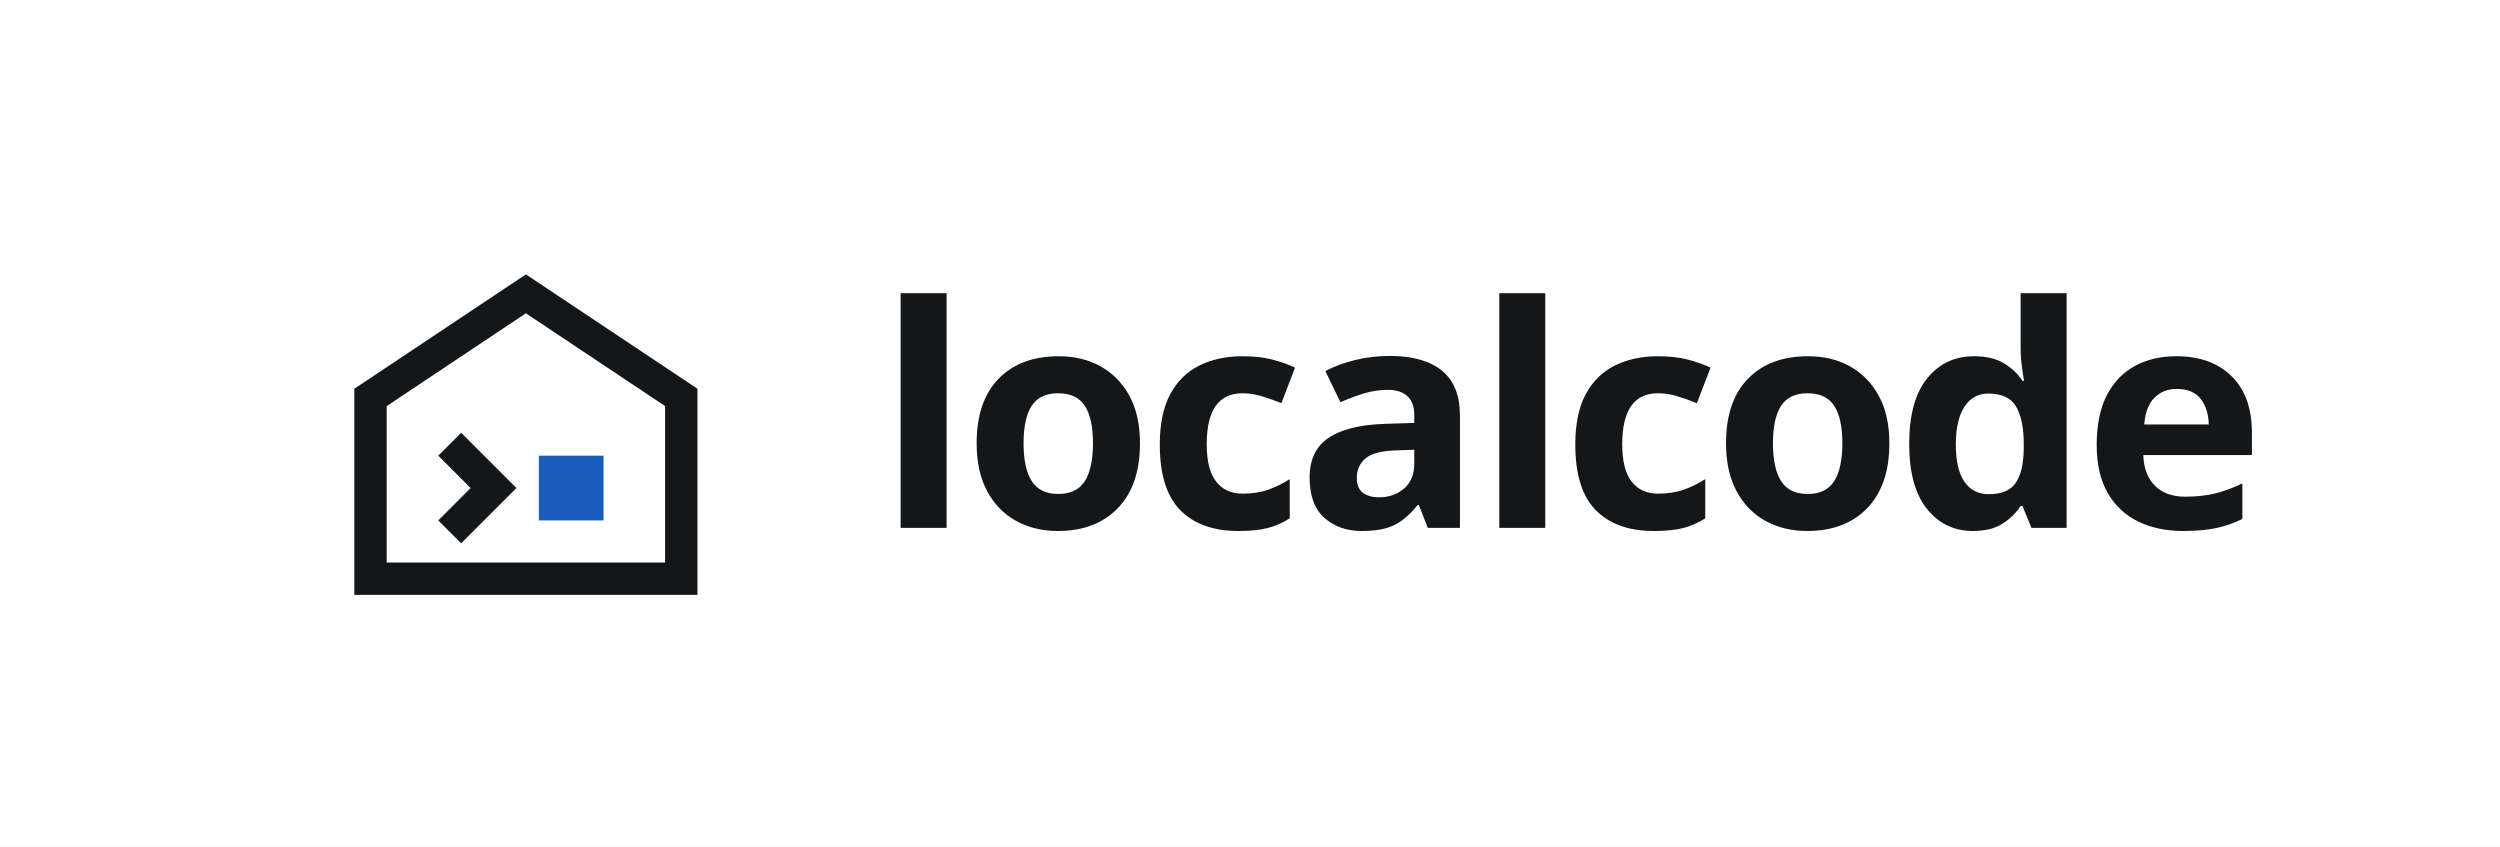
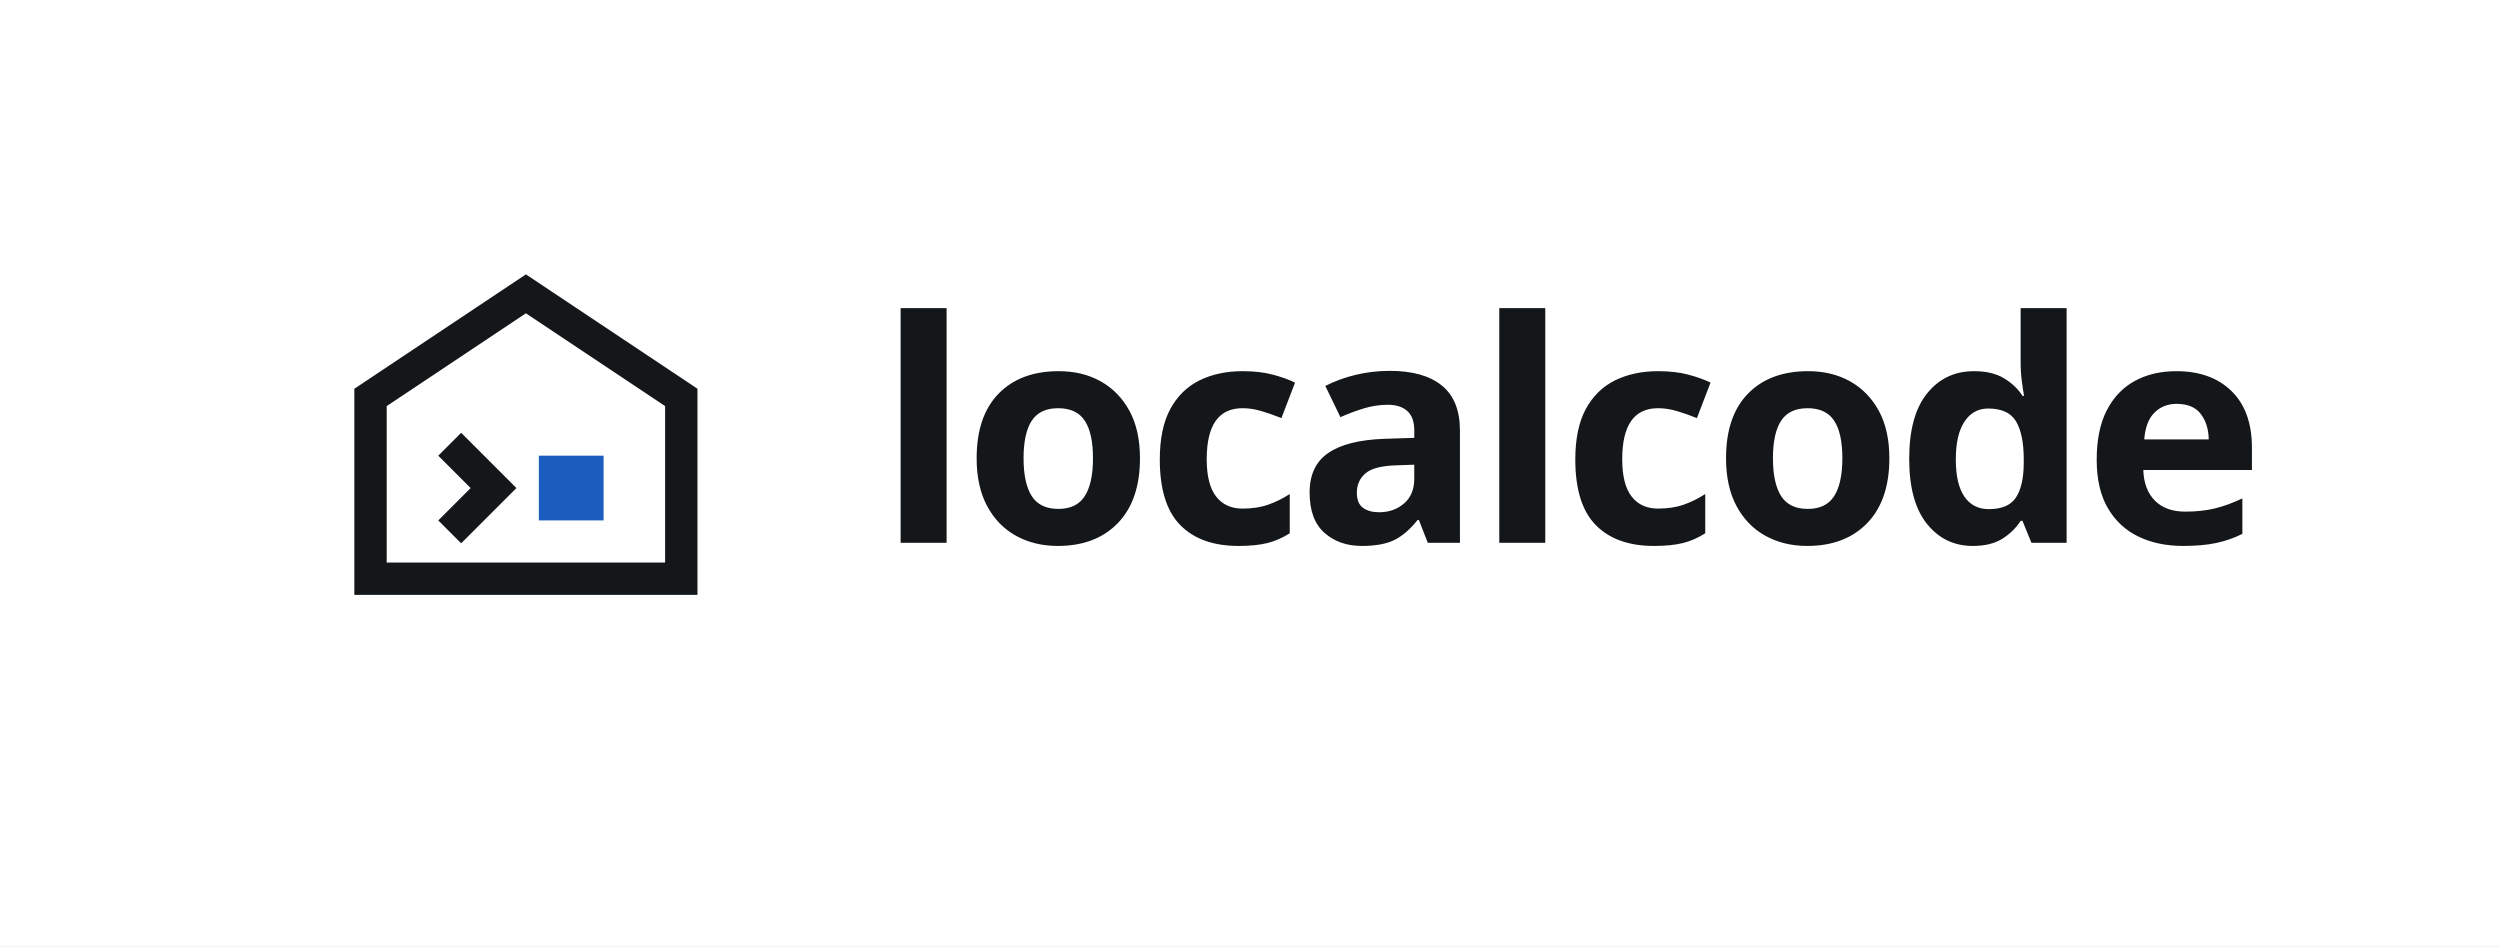
- <svg xmlns="http://www.w3.org/2000/svg" viewBox="0 0 502 170" width="502" height="170">
-   <rect width="502" height="170" fill="#FFFFFF" />
+ <svg xmlns="http://www.w3.org/2000/svg" viewBox="0 0 502 190" width="502" height="190">
+   <rect width="502" height="190" fill="#FFFFFF" />
  <g transform="translate(64 46) scale(2.6)">
    <g fill="none" stroke="#141719" stroke-width="2.5" stroke-linecap="square" stroke-linejoin="miter">
      <path d="M4 27V13L16 5L28 13V27Z" />
      <path d="M11 17.5L13.5 20L11 22.5" />
    </g>
    <rect x="17" y="17.5" width="5" height="5" fill="#1B5DBF" />
  </g>
-   <text x="176" y="106" fill="#141719" font-family="Instrument Sans" font-size="62" font-weight="600" letter-spacing="-1.6">localcode</text>
+   <text x="176" y="109" fill="#141719" font-family="Instrument Sans" font-size="62" font-weight="600" letter-spacing="-1.6">localcode</text>
</svg>
